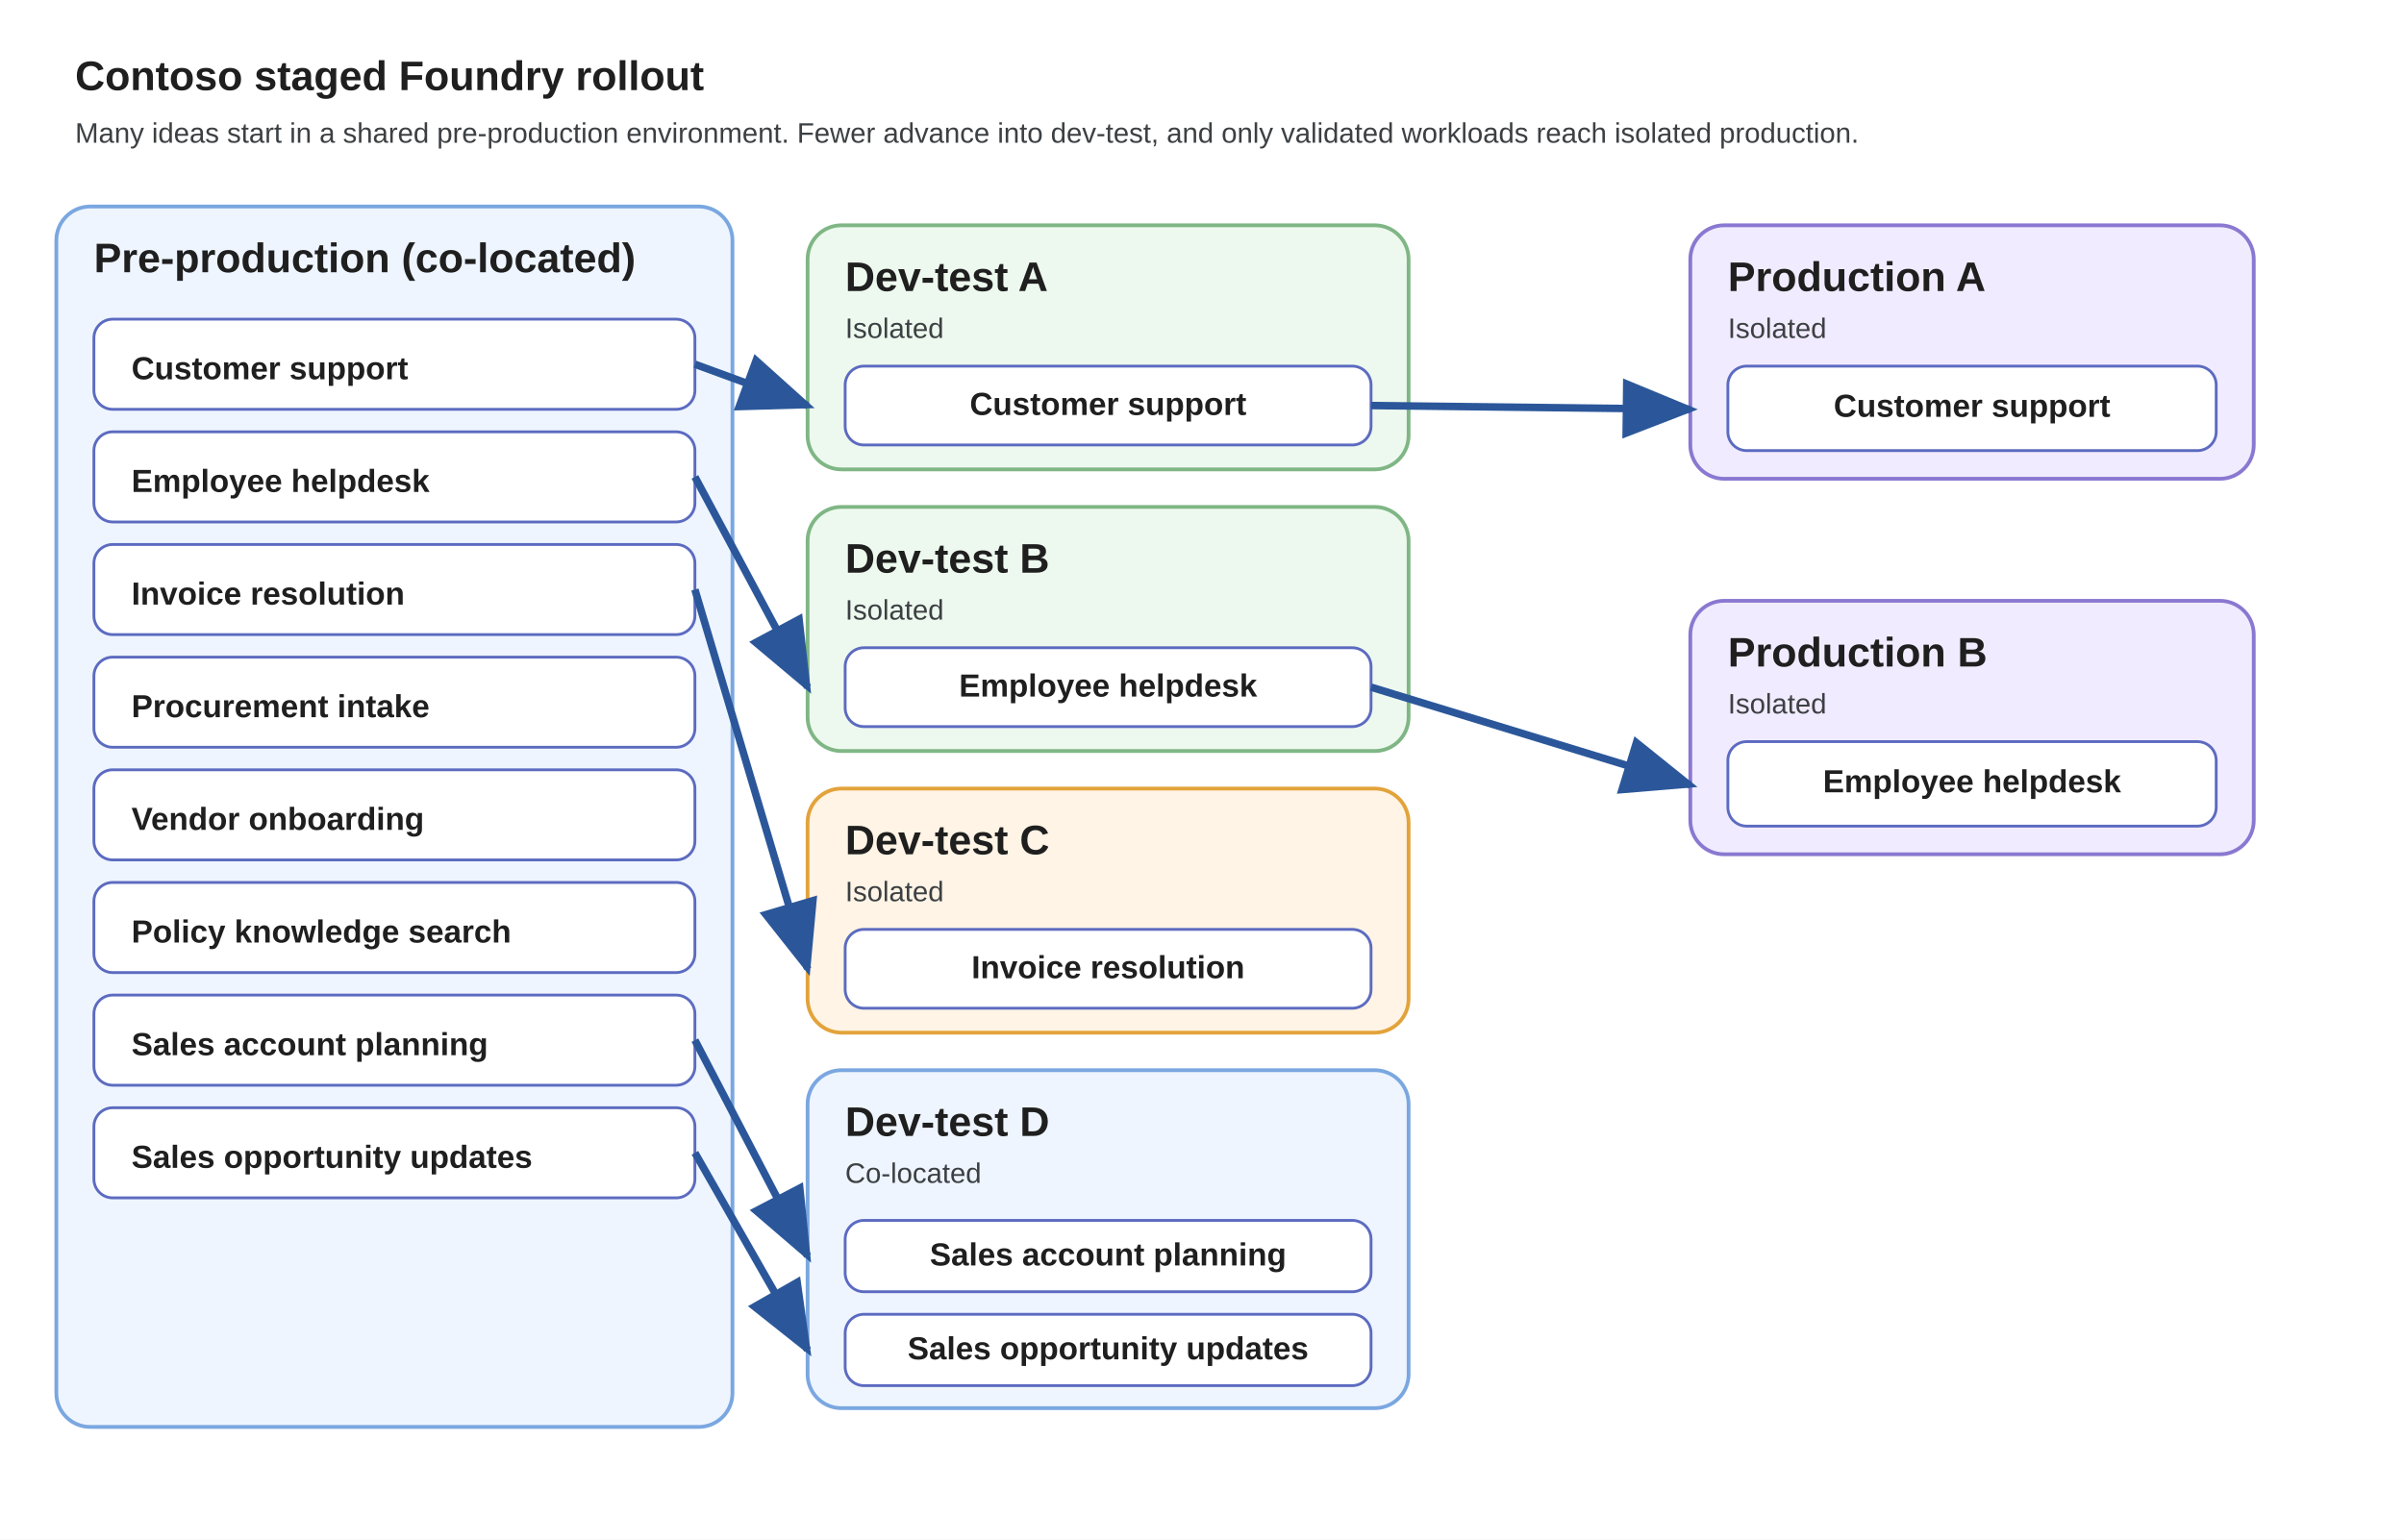
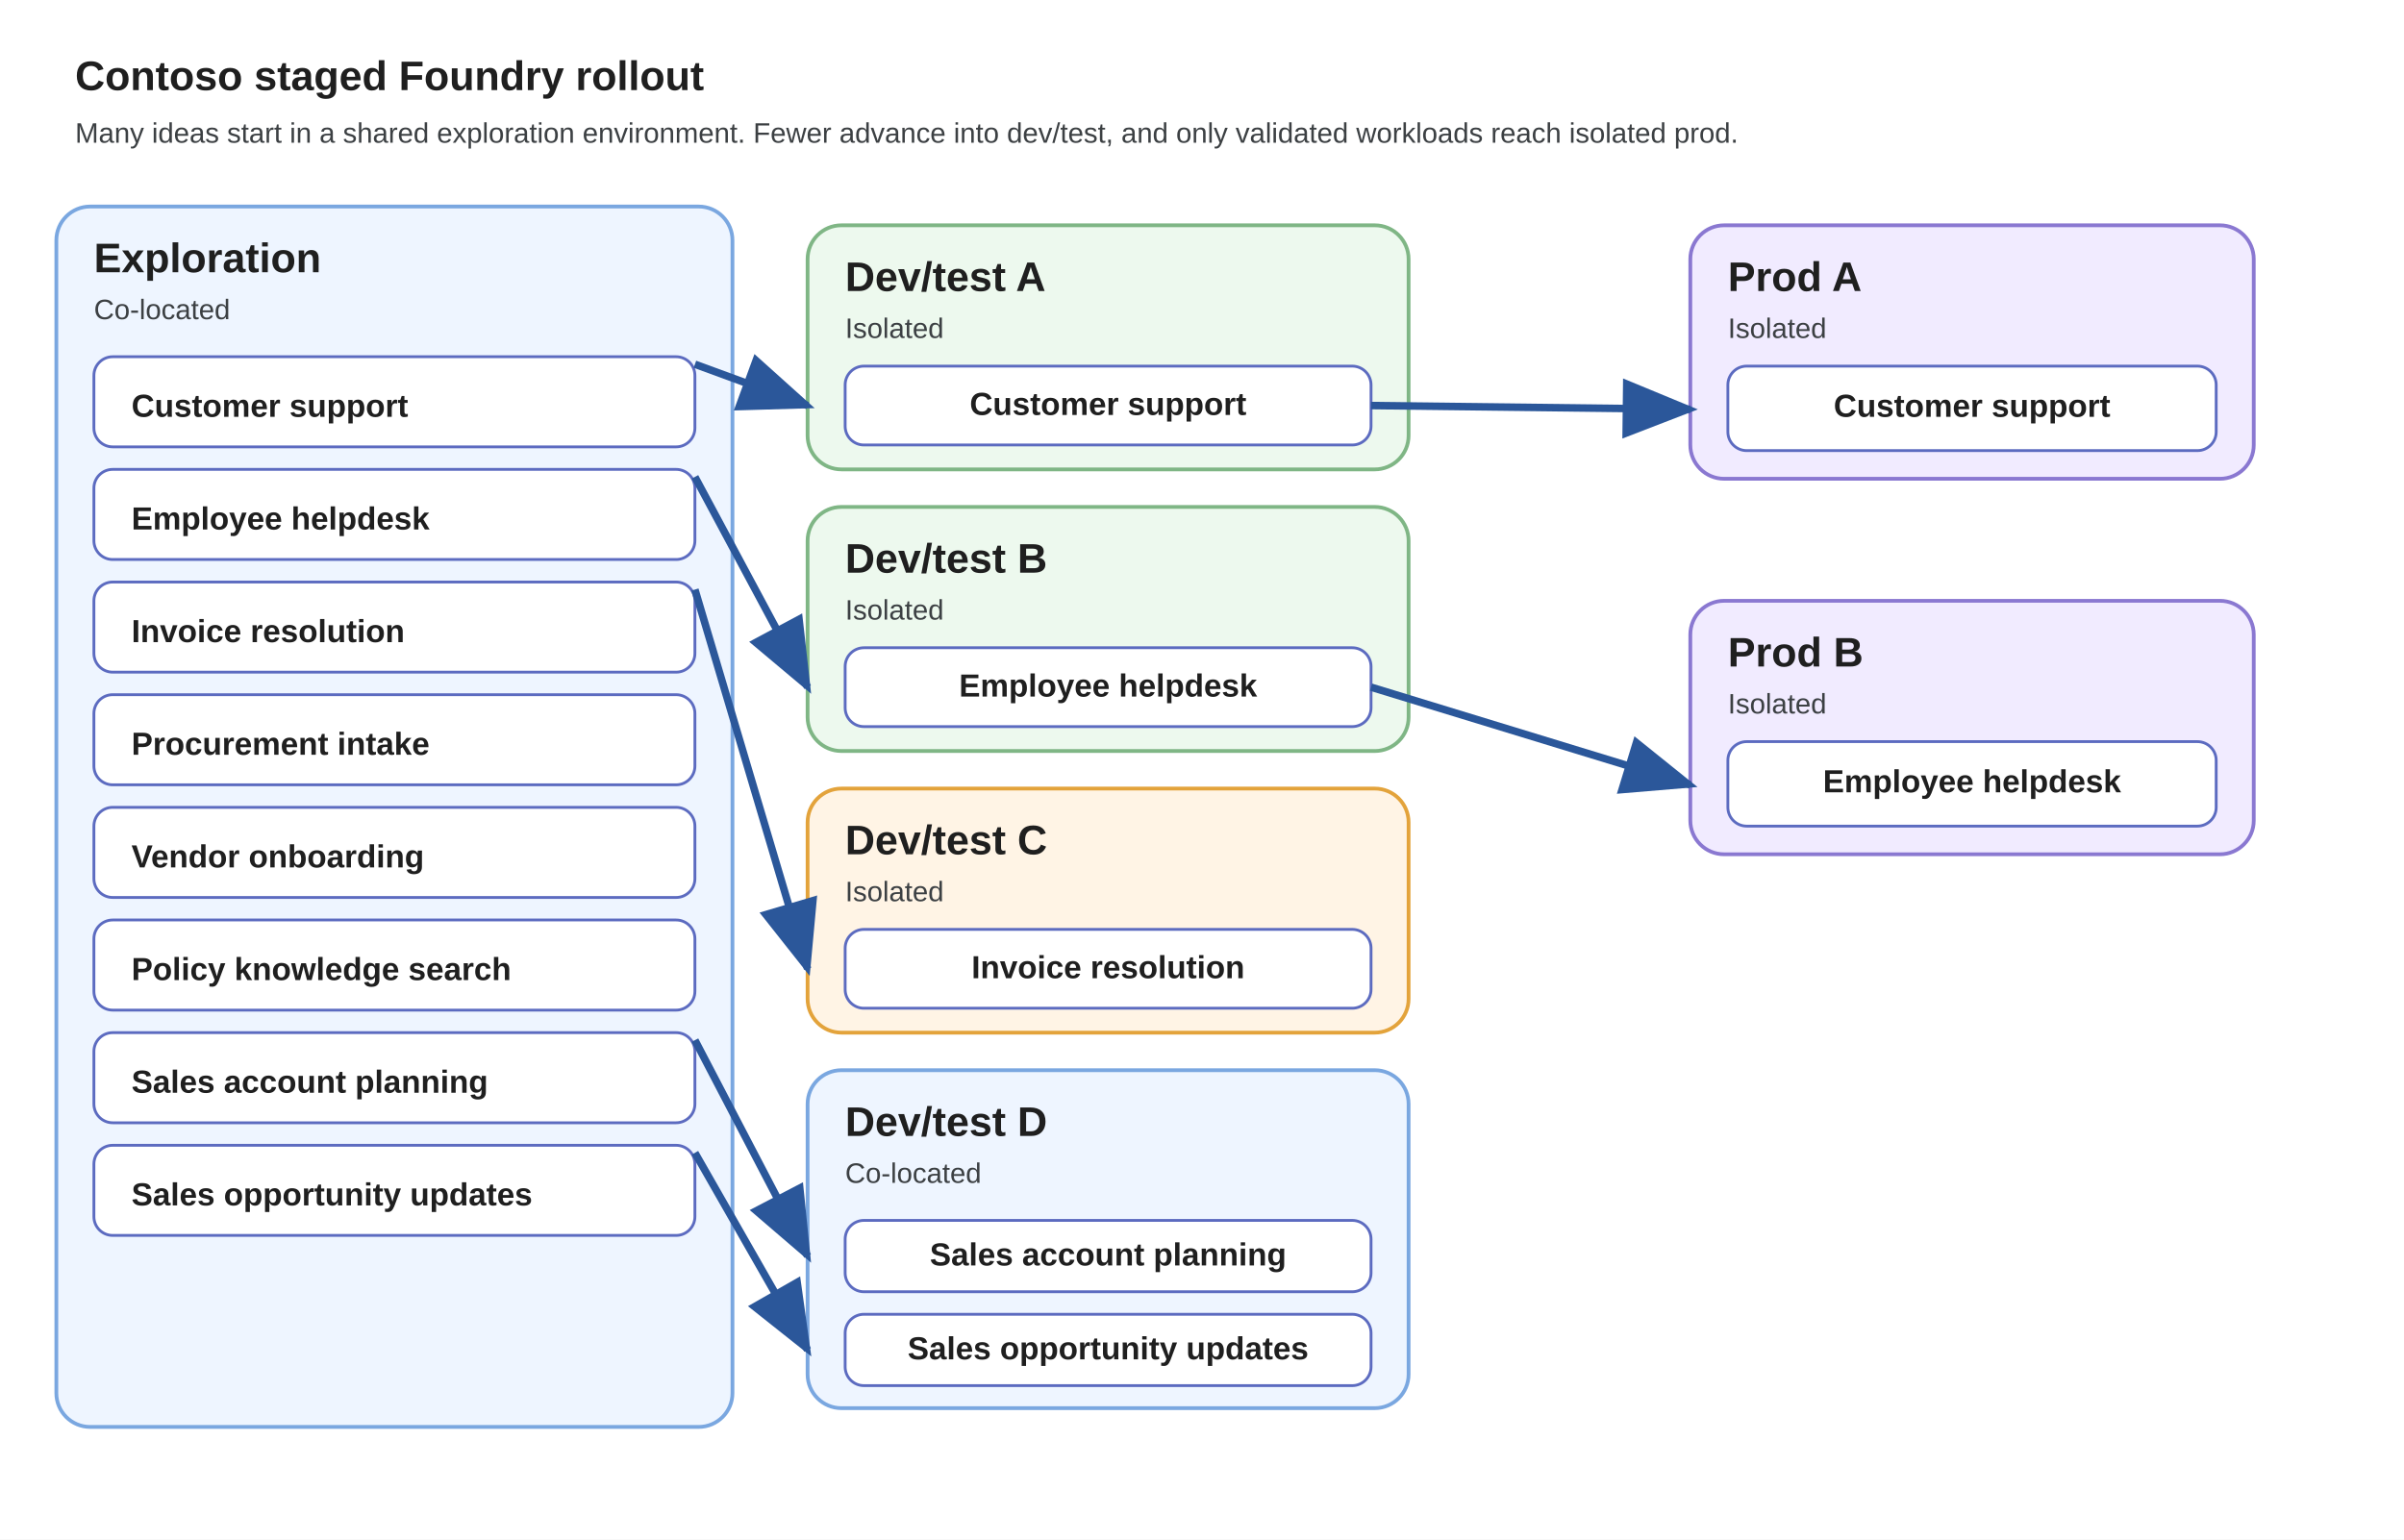
<svg xmlns="http://www.w3.org/2000/svg" viewBox="0 0 1280 820" role="img" aria-labelledby="title desc">
  <defs>
    <style>
      .bg { fill: #ffffff; }
      .group { stroke-width: 2; rx: 18; ry: 18; }
      .group-title { font: 700 22px 'Segoe UI', Arial, sans-serif; fill: #1f1f1f; }
      .item { fill: #ffffff; stroke: #5c6bc0; stroke-width: 1.5; rx: 10; ry: 10; }
      .item-text { font: 600 17px 'Segoe UI', Arial, sans-serif; fill: #1f1f1f; }
      .item-subtle { font: 500 15px 'Segoe UI', Arial, sans-serif; fill: #5f6368; }
      .arrow { fill: none; stroke: #2b579a; stroke-width: 4; marker-end: url(#arrowhead); }
      .legend { font: 500 15px 'Segoe UI', Arial, sans-serif; fill: #3c4043; }
    </style>
    <marker id="arrowhead" markerWidth="10" markerHeight="8" refX="9" refY="4" orient="auto">
      <polygon points="0 0, 10 4, 0 8" fill="#2b579a" />
    </marker>
  </defs>
  <rect class="bg" x="0" y="0" width="1280" height="820" />
  <text x="40" y="48" class="group-title">Contoso staged Foundry rollout</text>
-   <text x="40" y="76" class="legend">Many ideas start in a shared pre-production environment. Fewer advance into dev-test, and only validated workloads reach isolated production.</text>
+   <text x="40" y="76" class="legend">Many ideas start in a shared exploration environment. Fewer advance into dev/test, and only validated workloads reach isolated prod.</text>
  <rect class="group" x="30" y="110" width="360" height="650" fill="#eef5ff" stroke="#7aa7e0" />
-   <text x="50" y="145" class="group-title">Pre-production (co-located)</text>
-   <rect class="item" x="50" y="170" width="320" height="48" />
-   <text x="70" y="202" class="item-text">Customer support</text>
-   <rect class="item" x="50" y="230" width="320" height="48" />
-   <text x="70" y="262" class="item-text">Employee helpdesk</text>
-   <rect class="item" x="50" y="290" width="320" height="48" />
-   <text x="70" y="322" class="item-text">Invoice resolution</text>
-   <rect class="item" x="50" y="350" width="320" height="48" />
-   <text x="70" y="382" class="item-text">Procurement intake</text>
-   <rect class="item" x="50" y="410" width="320" height="48" />
-   <text x="70" y="442" class="item-text">Vendor onboarding</text>
-   <rect class="item" x="50" y="470" width="320" height="48" />
-   <text x="70" y="502" class="item-text">Policy knowledge search</text>
-   <rect class="item" x="50" y="530" width="320" height="48" />
-   <text x="70" y="562" class="item-text">Sales account planning</text>
-   <rect class="item" x="50" y="590" width="320" height="48" />
-   <text x="70" y="622" class="item-text">Sales opportunity updates</text>
+   <text x="50" y="145" class="group-title">Exploration</text>
+   <text x="50" y="170" class="legend">Co-located</text>
+   <rect class="item" x="50" y="190" width="320" height="48" />
+   <text x="70" y="222" class="item-text">Customer support</text>
+   <rect class="item" x="50" y="250" width="320" height="48" />
+   <text x="70" y="282" class="item-text">Employee helpdesk</text>
+   <rect class="item" x="50" y="310" width="320" height="48" />
+   <text x="70" y="342" class="item-text">Invoice resolution</text>
+   <rect class="item" x="50" y="370" width="320" height="48" />
+   <text x="70" y="402" class="item-text">Procurement intake</text>
+   <rect class="item" x="50" y="430" width="320" height="48" />
+   <text x="70" y="462" class="item-text">Vendor onboarding</text>
+   <rect class="item" x="50" y="490" width="320" height="48" />
+   <text x="70" y="522" class="item-text">Policy knowledge search</text>
+   <rect class="item" x="50" y="550" width="320" height="48" />
+   <text x="70" y="582" class="item-text">Sales account planning</text>
+   <rect class="item" x="50" y="610" width="320" height="48" />
+   <text x="70" y="642" class="item-text">Sales opportunity updates</text>
  <rect class="group" x="430" y="120" width="320" height="130" fill="#edf9ee" stroke="#7fb685" />
-   <text x="450" y="155" class="group-title">Dev-test A</text>
+   <text x="450" y="155" class="group-title">Dev/test A</text>
  <text x="450" y="180" class="legend">Isolated</text>
  <rect class="item" x="450" y="195" width="280" height="42" />
  <text x="590" y="221" class="item-text" text-anchor="middle">Customer support</text>
  <rect class="group" x="430" y="270" width="320" height="130" fill="#edf9ee" stroke="#7fb685" />
-   <text x="450" y="305" class="group-title">Dev-test B</text>
+   <text x="450" y="305" class="group-title">Dev/test B</text>
  <text x="450" y="330" class="legend">Isolated</text>
  <rect class="item" x="450" y="345" width="280" height="42" />
  <text x="590" y="371" class="item-text" text-anchor="middle">Employee helpdesk</text>
  <rect class="group" x="430" y="420" width="320" height="130" fill="#fff4e5" stroke="#e3a33b" />
-   <text x="450" y="455" class="group-title">Dev-test C</text>
+   <text x="450" y="455" class="group-title">Dev/test C</text>
  <text x="450" y="480" class="legend">Isolated</text>
  <rect class="item" x="450" y="495" width="280" height="42" />
  <text x="590" y="521" class="item-text" text-anchor="middle">Invoice resolution</text>
  <rect class="group" x="430" y="570" width="320" height="180" fill="#eef5ff" stroke="#7aa7e0" />
-   <text x="450" y="605" class="group-title">Dev-test D</text>
+   <text x="450" y="605" class="group-title">Dev/test D</text>
  <text x="450" y="630" class="legend">Co-located</text>
  <rect class="item" x="450" y="650" width="280" height="38" />
  <text x="590" y="674" class="item-text" text-anchor="middle">Sales account planning</text>
  <rect class="item" x="450" y="700" width="280" height="38" />
  <text x="590" y="724" class="item-text" text-anchor="middle">Sales opportunity updates</text>
  <rect class="group" x="900" y="120" width="300" height="135" fill="#f1ebff" stroke="#8a78d1" />
-   <text x="920" y="155" class="group-title">Production A</text>
+   <text x="920" y="155" class="group-title">Prod A</text>
  <text x="920" y="180" class="legend">Isolated</text>
  <rect class="item" x="920" y="195" width="260" height="45" />
  <text x="1050" y="222" class="item-text" text-anchor="middle">Customer support</text>
  <rect class="group" x="900" y="320" width="300" height="135" fill="#f1ebff" stroke="#8a78d1" />
-   <text x="920" y="355" class="group-title">Production B</text>
+   <text x="920" y="355" class="group-title">Prod B</text>
  <text x="920" y="380" class="legend">Isolated</text>
  <rect class="item" x="920" y="395" width="260" height="45" />
  <text x="1050" y="422" class="item-text" text-anchor="middle">Employee helpdesk</text>
  <line class="arrow" x1="370" y1="194" x2="430" y2="216" />
  <line class="arrow" x1="370" y1="254" x2="430" y2="366" />
  <line class="arrow" x1="370" y1="314" x2="430" y2="516" />
  <line class="arrow" x1="370" y1="554" x2="430" y2="669" />
  <line class="arrow" x1="370" y1="614" x2="430" y2="719" />
  <line class="arrow" x1="730" y1="216" x2="900" y2="218" />
  <line class="arrow" x1="730" y1="366" x2="900" y2="418" />
</svg>
